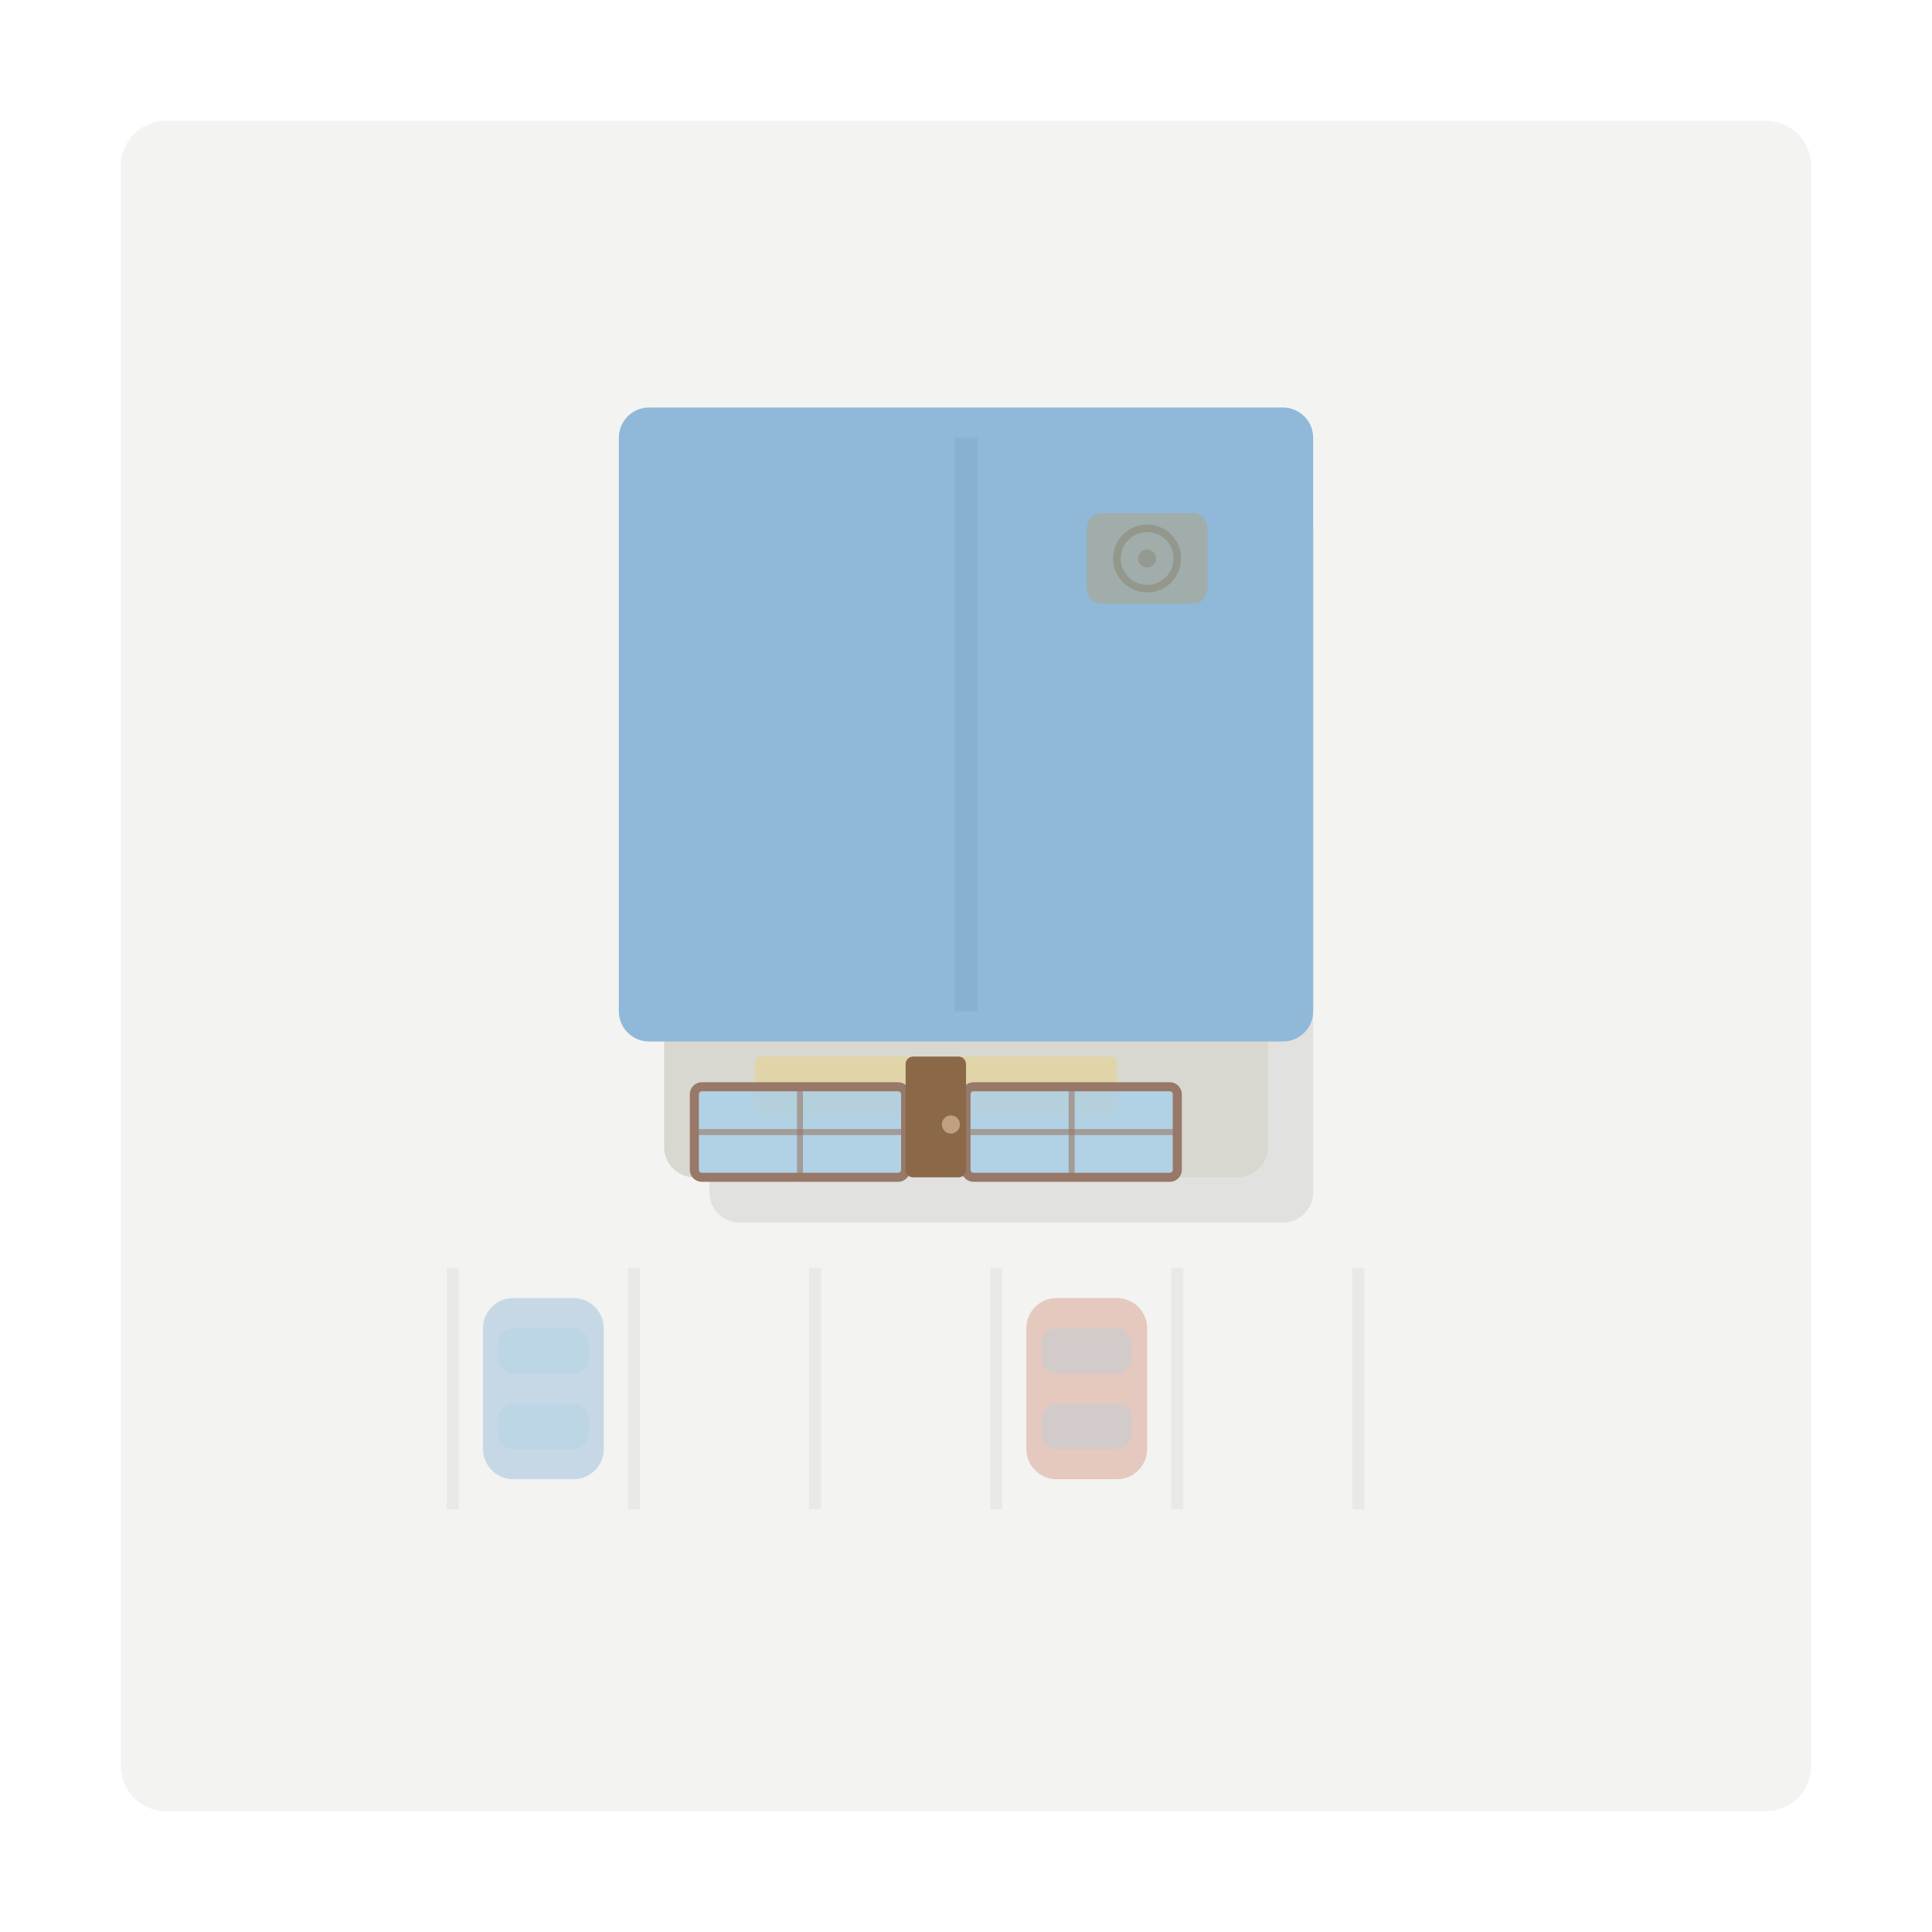
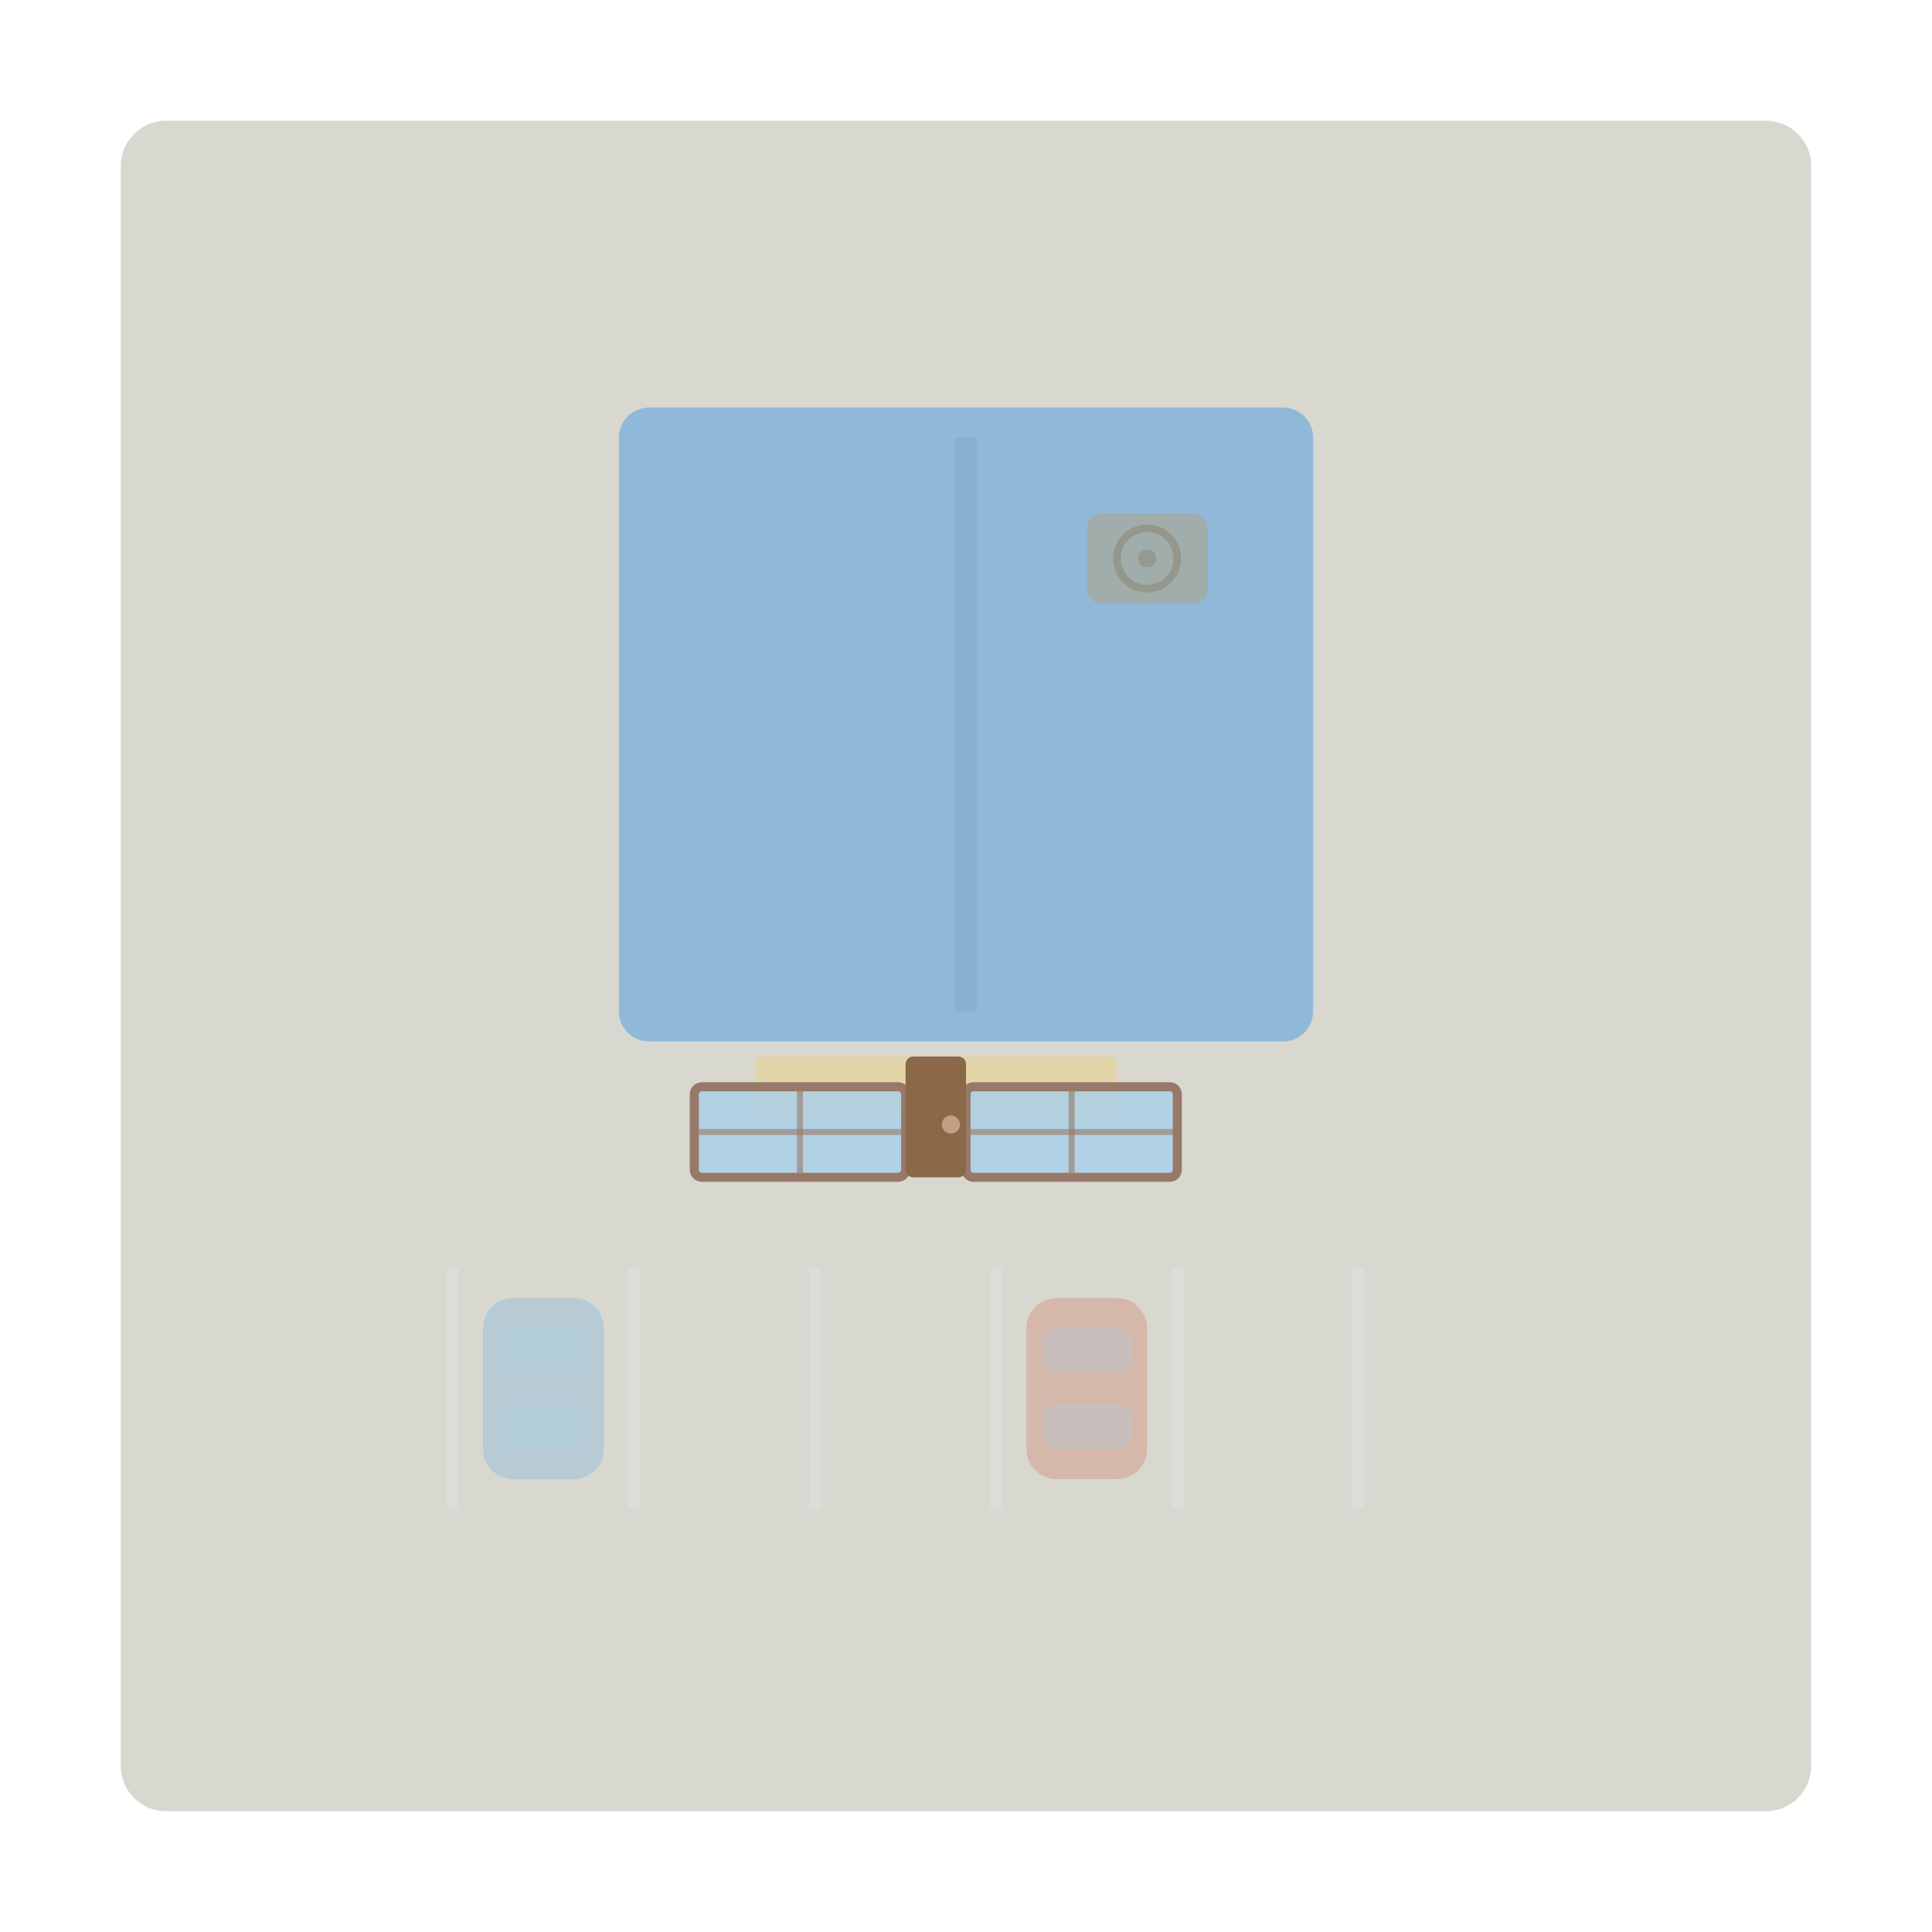
<svg xmlns="http://www.w3.org/2000/svg" viewBox="0 0 128 128">
  <rect x="44" y="30" width="40" height="48" rx="2" fill="#000000" opacity="0.1" transform="translate(3, 3)" />
-   <rect x="8" y="8" width="112" height="112" rx="3" fill="#d8d8d0" opacity="0.3" />
+   <rect x="8" y="8" width="112" height="112" rx="3" fill="#d8d8d0" />
  <g stroke="#e0e0e0" stroke-width="0.8" opacity="0.5">
    <line x1="30" y1="84" x2="30" y2="100" />
    <line x1="42" y1="84" x2="42" y2="100" />
    <line x1="54" y1="84" x2="54" y2="100" />
    <line x1="66" y1="84" x2="66" y2="100" />
    <line x1="78" y1="84" x2="78" y2="100" />
    <line x1="90" y1="84" x2="90" y2="100" />
  </g>
  <rect x="44" y="30" width="40" height="48" rx="2" fill="#d8d8d0" />
  <rect x="41" y="27" width="46" height="42" rx="2" fill="#90b8d8" />
  <line x1="64" y1="29" x2="64" y2="67" stroke="#80a8c8" stroke-width="1.5" opacity="0.5" />
  <rect x="72" y="34" width="8" height="6" rx="1" fill="#a8a898" opacity="0.7" />
  <circle cx="76" cy="37" r="2" fill="none" stroke="#8a8878" stroke-width="0.5" opacity="0.6" />
  <circle cx="76" cy="37" r="0.6" fill="#8a8878" opacity="0.5" />
  <rect x="50" y="70" width="24" height="4" rx="0.5" fill="#e8d080" opacity="0.5" />
  <g>
    <rect x="46" y="72" width="14" height="6" rx="0.5" fill="#a8d0e8" opacity="0.8" />
    <rect x="46" y="72" width="14" height="6" rx="0.5" fill="none" stroke="#987868" stroke-width="0.6" />
    <line x1="53" y1="72" x2="53" y2="78" stroke="#987868" stroke-width="0.4" opacity="0.6" />
    <line x1="46" y1="75" x2="60" y2="75" stroke="#987868" stroke-width="0.4" opacity="0.6" />
  </g>
  <g>
    <rect x="64" y="72" width="14" height="6" rx="0.5" fill="#a8d0e8" opacity="0.8" />
    <rect x="64" y="72" width="14" height="6" rx="0.5" fill="none" stroke="#987868" stroke-width="0.6" />
    <line x1="71" y1="72" x2="71" y2="78" stroke="#987868" stroke-width="0.4" opacity="0.6" />
    <line x1="64" y1="75" x2="78" y2="75" stroke="#987868" stroke-width="0.4" opacity="0.6" />
  </g>
  <rect x="60" y="70" width="4" height="8" rx="0.5" fill="#8a6848" />
  <circle cx="63" cy="74.5" r="0.6" fill="#c0a080" />
  <rect x="32" y="86" width="8" height="12" rx="2" fill="#90b8d8" opacity="0.45" />
  <rect x="33" y="88" width="6" height="3" rx="1" fill="#a8d0e8" opacity="0.35" />
  <rect x="33" y="93" width="6" height="3" rx="1" fill="#a8d0e8" opacity="0.35" />
  <rect x="68" y="86" width="8" height="12" rx="2" fill="#d08870" opacity="0.4" />
  <rect x="69" y="88" width="6" height="3" rx="1" fill="#a8d0e8" opacity="0.3" />
  <rect x="69" y="93" width="6" height="3" rx="1" fill="#a8d0e8" opacity="0.3" />
</svg>
